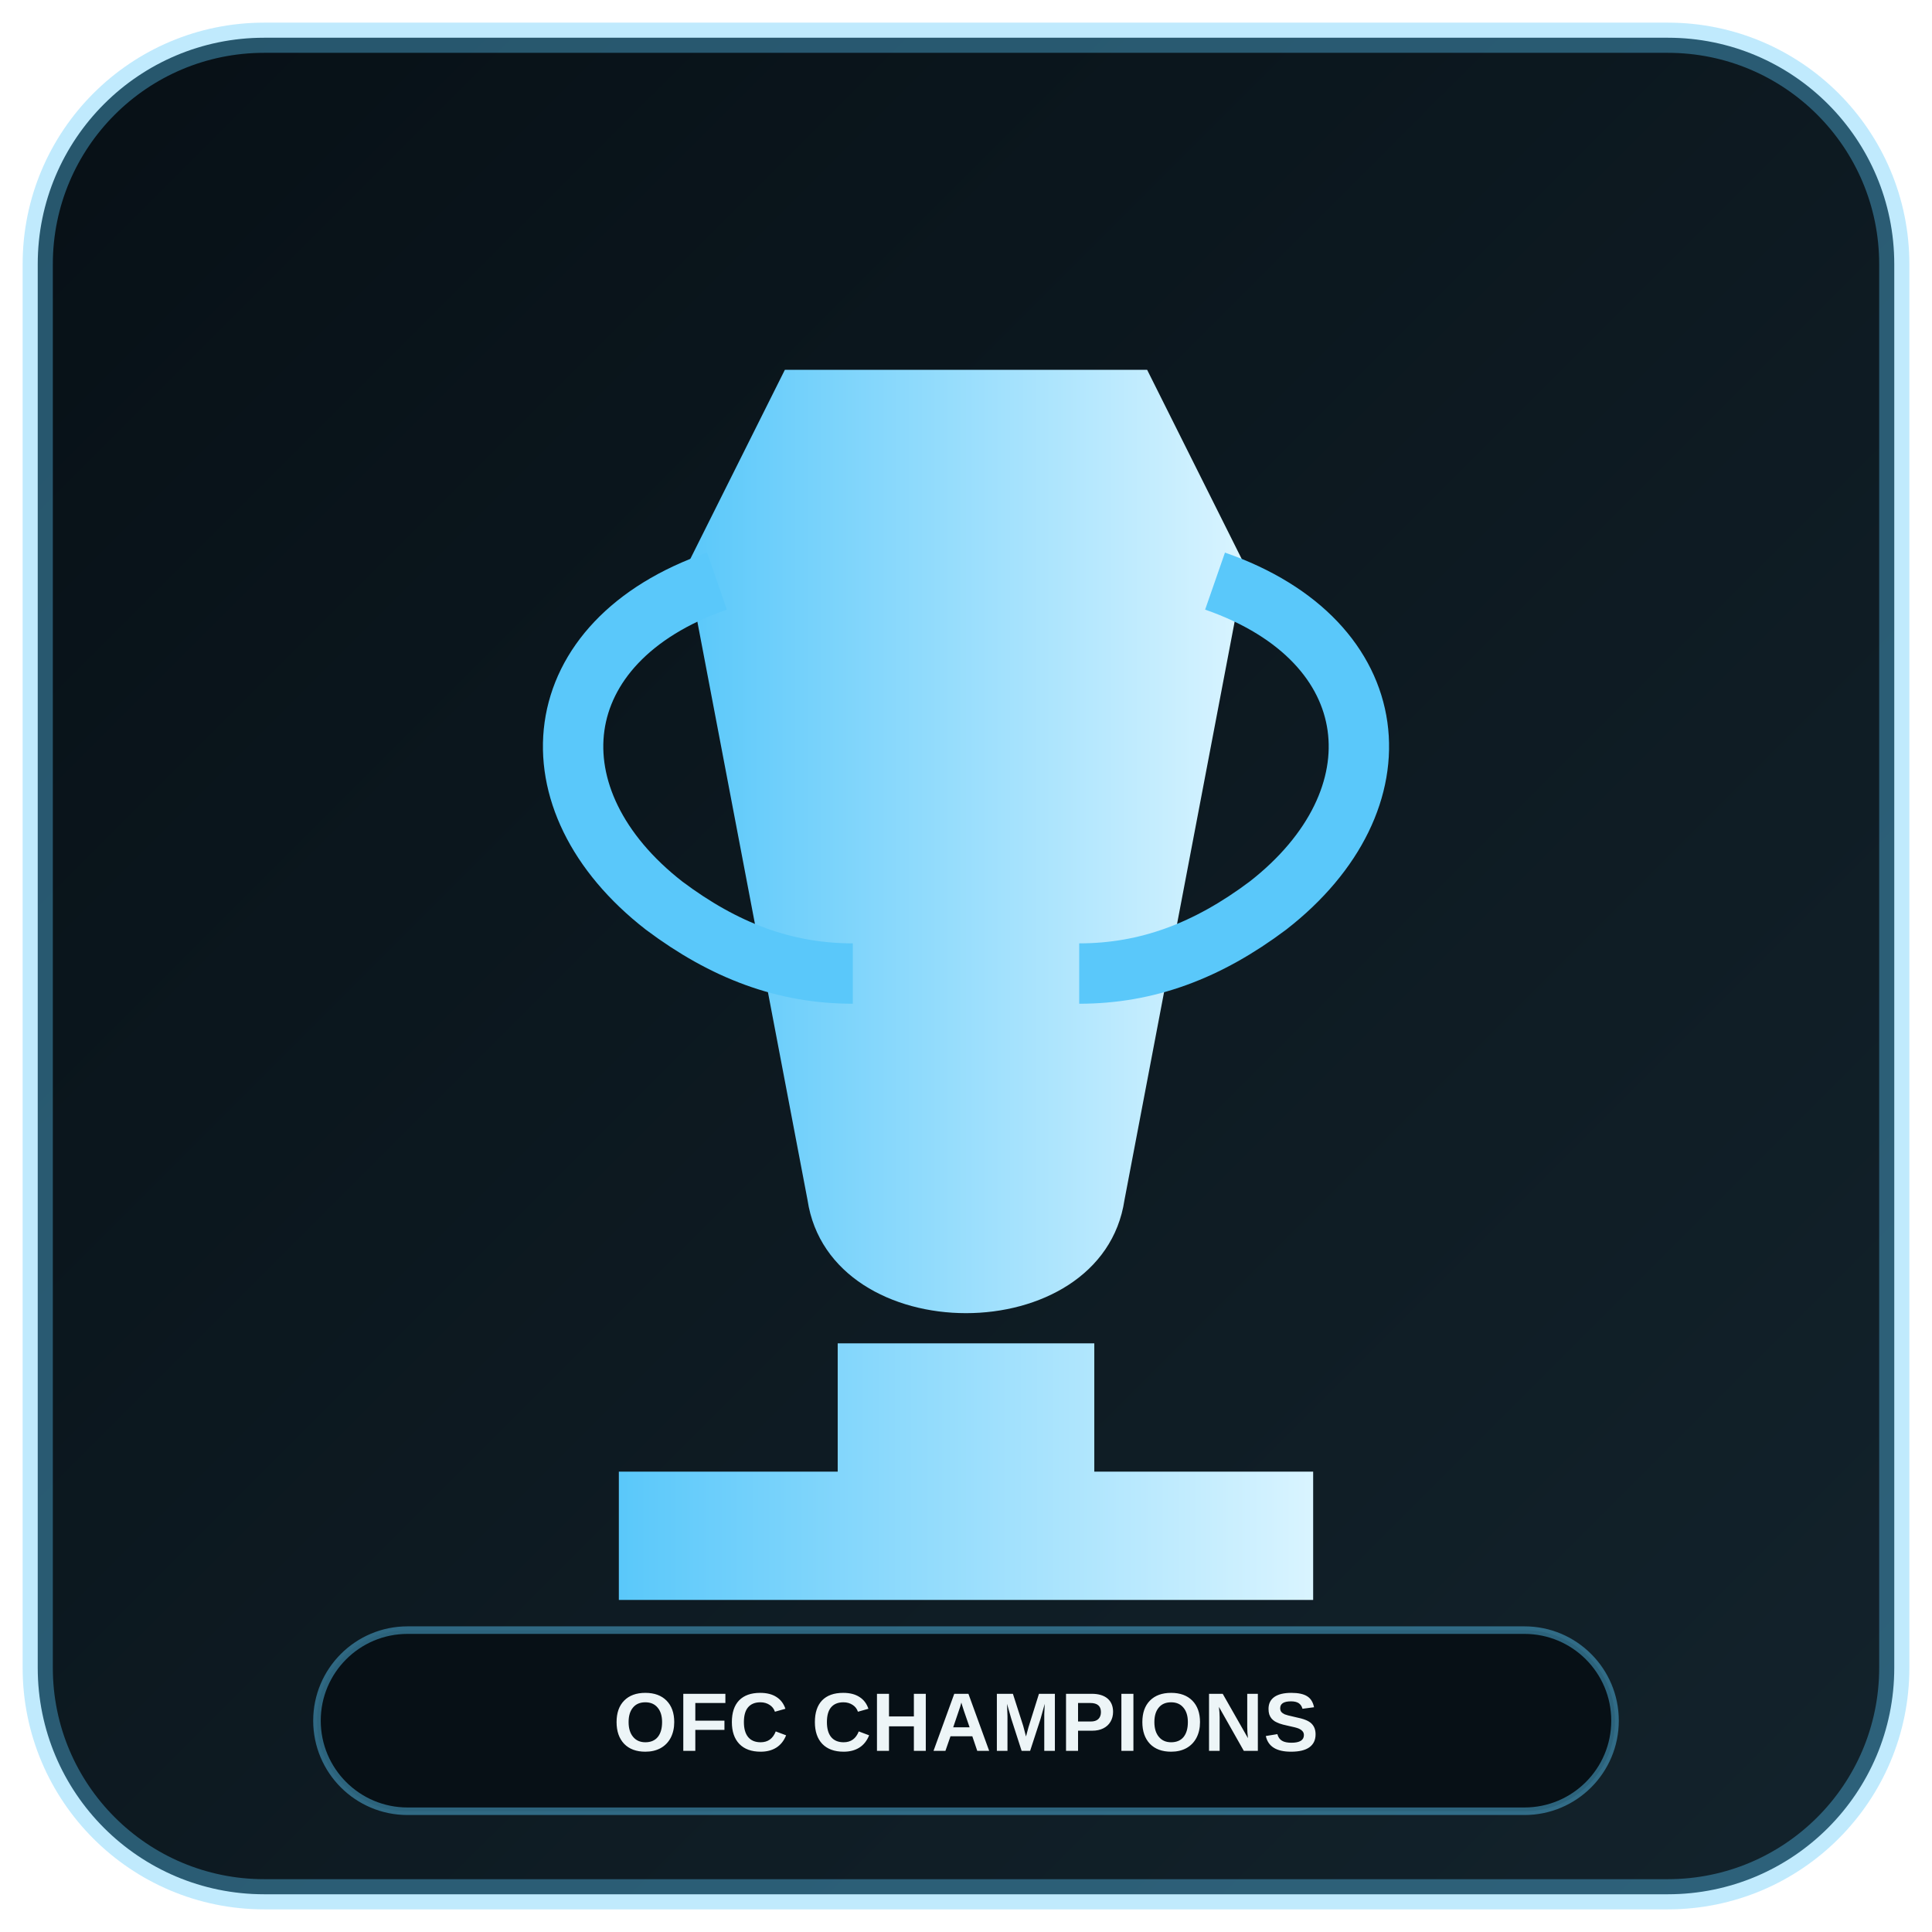
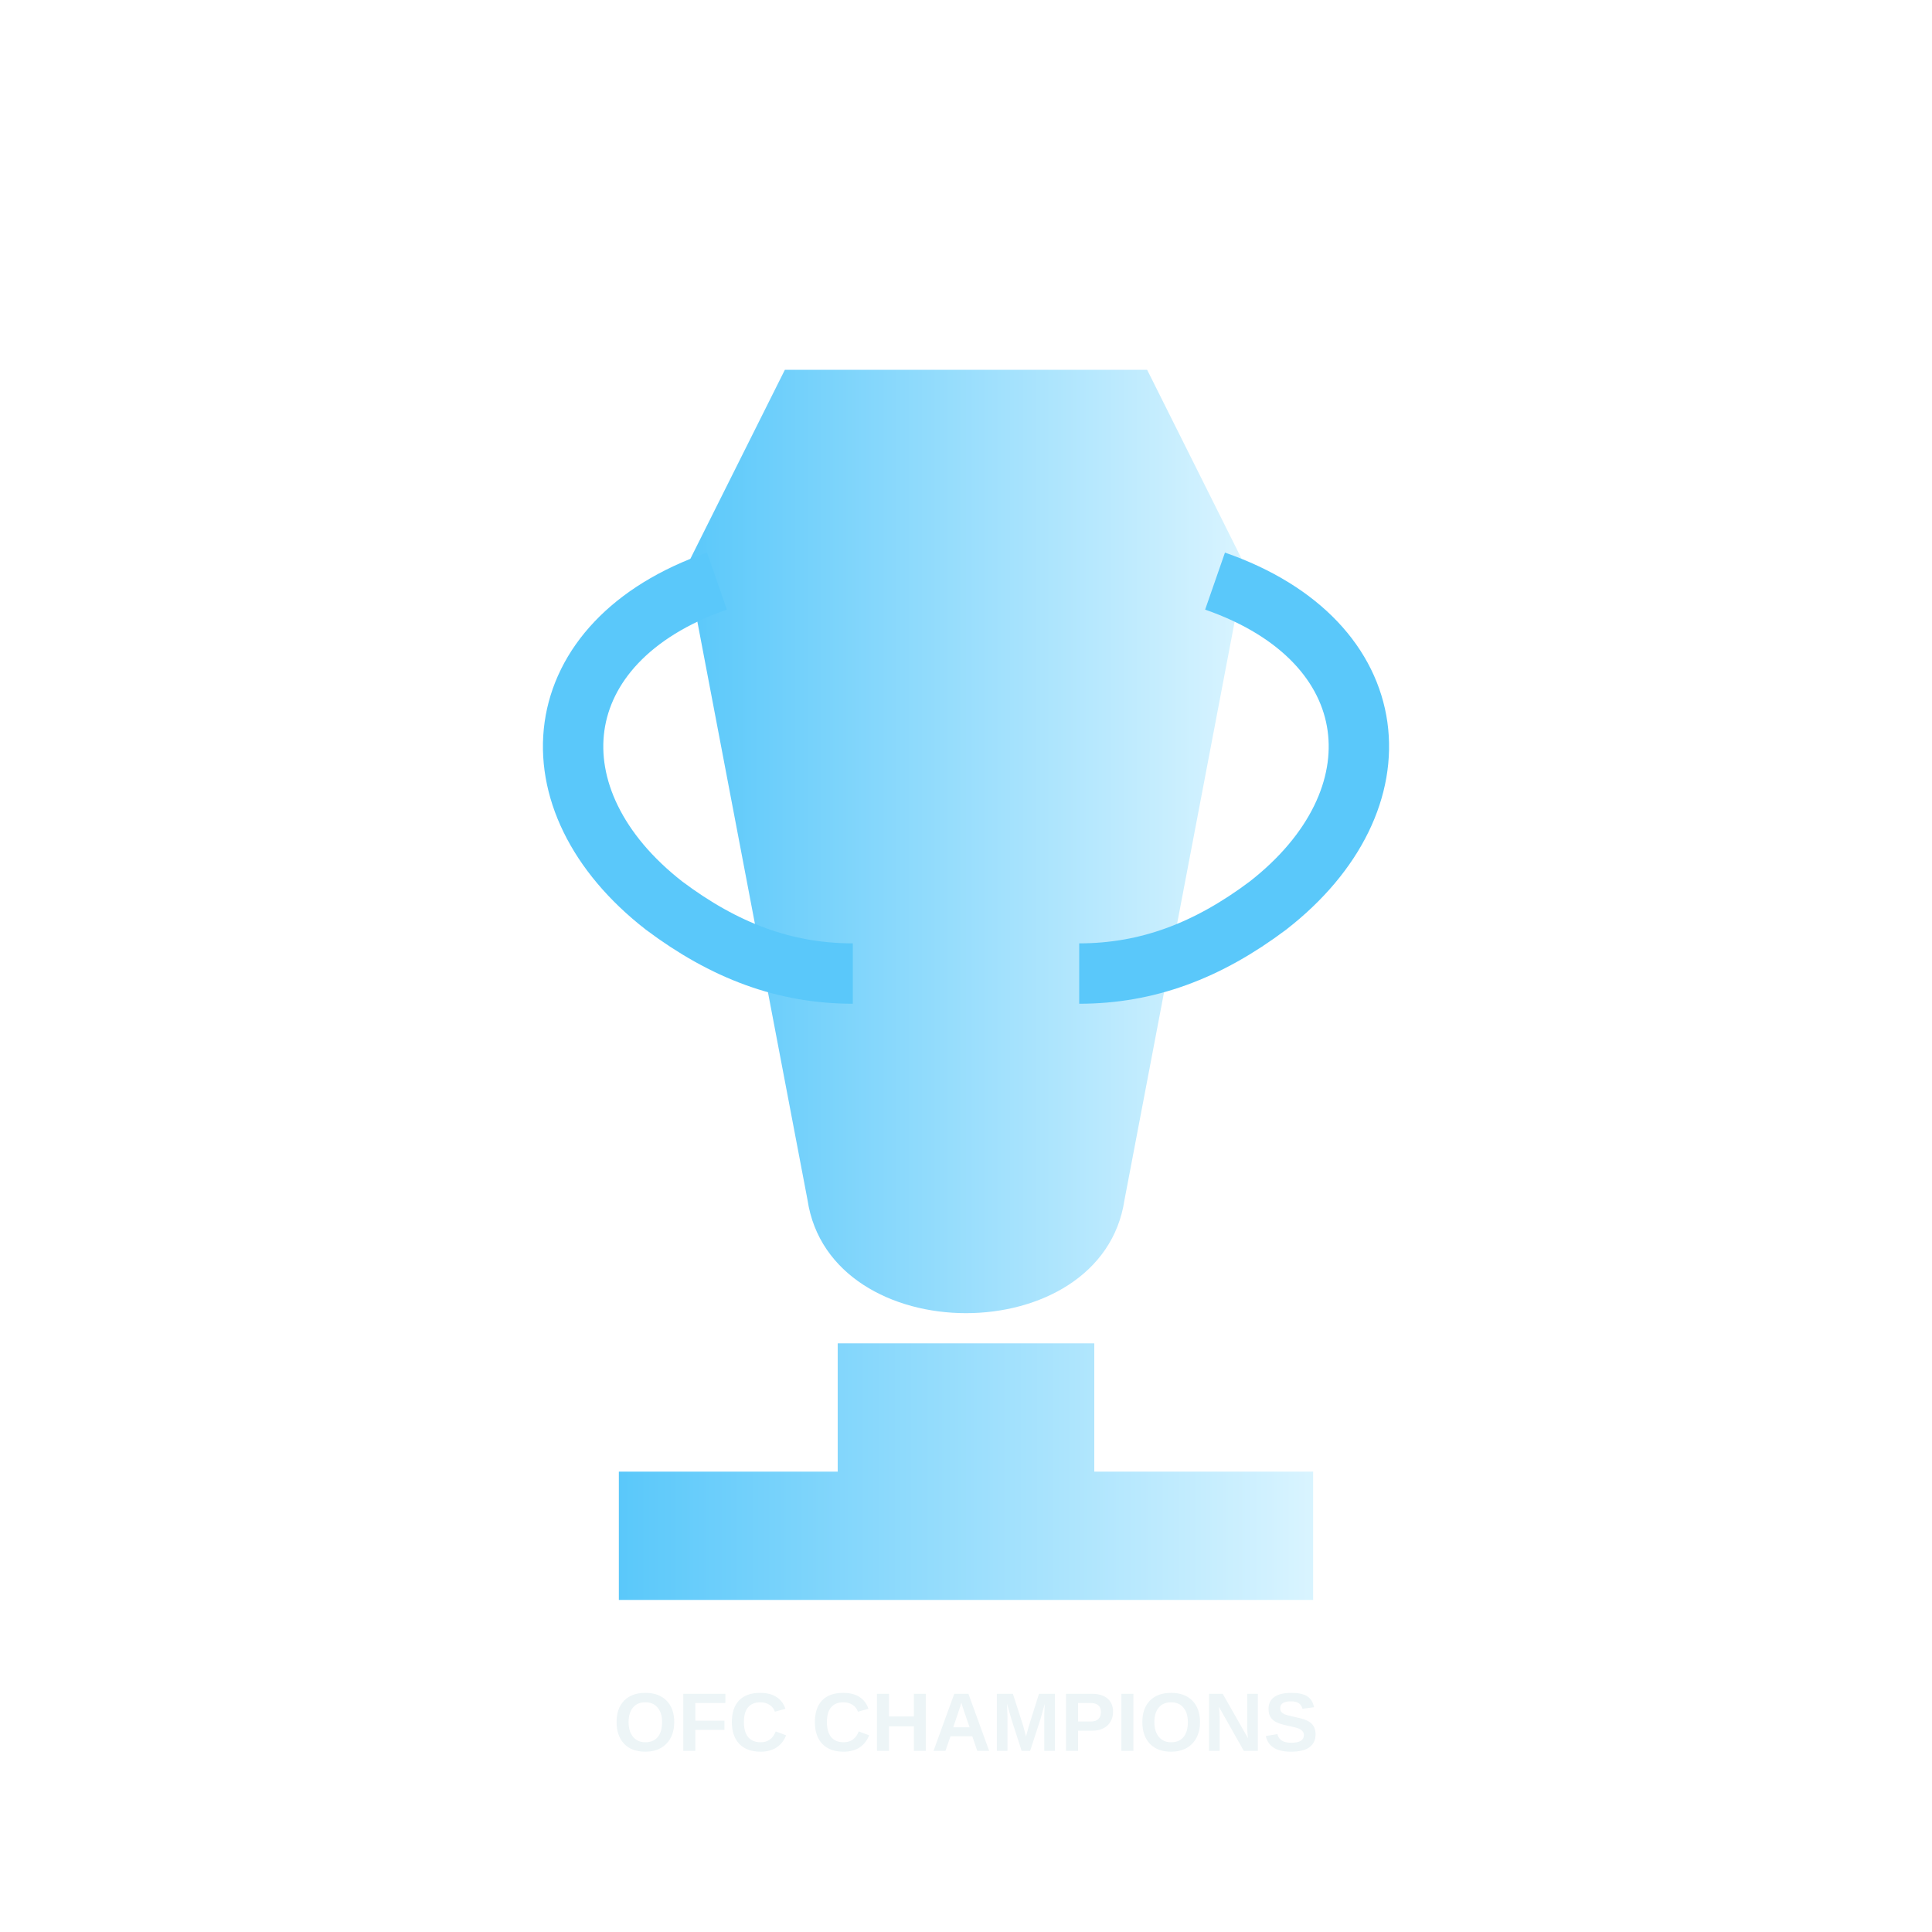
<svg xmlns="http://www.w3.org/2000/svg" viewBox="0 0 256 256">
  <defs>
    <linearGradient id="bg" x1="0" x2="1" y1="0" y2="1">
      <stop offset="0" stop-color="#071016" />
      <stop offset="1" stop-color="#13232c" />
    </linearGradient>
    <linearGradient id="m" x1="0" x2="1">
      <stop offset="0" stop-color="#5ac8fa" />
      <stop offset="1" stop-color="#d9f4ff" />
    </linearGradient>
  </defs>
-   <rect x="5" y="5" width="246" height="246" rx="30" fill="url(#bg)" stroke="#5ac8fa" stroke-opacity=".38" stroke-width="4" />
  <path d="M104 49h48l13 26-16 84c-3 20-39 20-42 0L91 75z" fill="url(#m)" />
  <path d="M95 77c-23 8-25 29-7 43 8 6 16 9 25 9M161 77c23 8 25 29 7 43-8 6-16 9-25 9" fill="none" stroke="#5ac8fa" stroke-width="8" />
  <path d="M111 178h34v17h29v17H82v-17h29z" fill="url(#m)" />
-   <rect x="42" y="216" width="172" height="24" rx="12" fill="#071016" stroke="#5ac8fa" stroke-opacity=".45" />
  <text x="128" y="232" text-anchor="middle" fill="#edf5f7" font-size="11" font-family="Arial,Helvetica,sans-serif" font-weight="700">OFC CHAMPIONS</text>
</svg>
